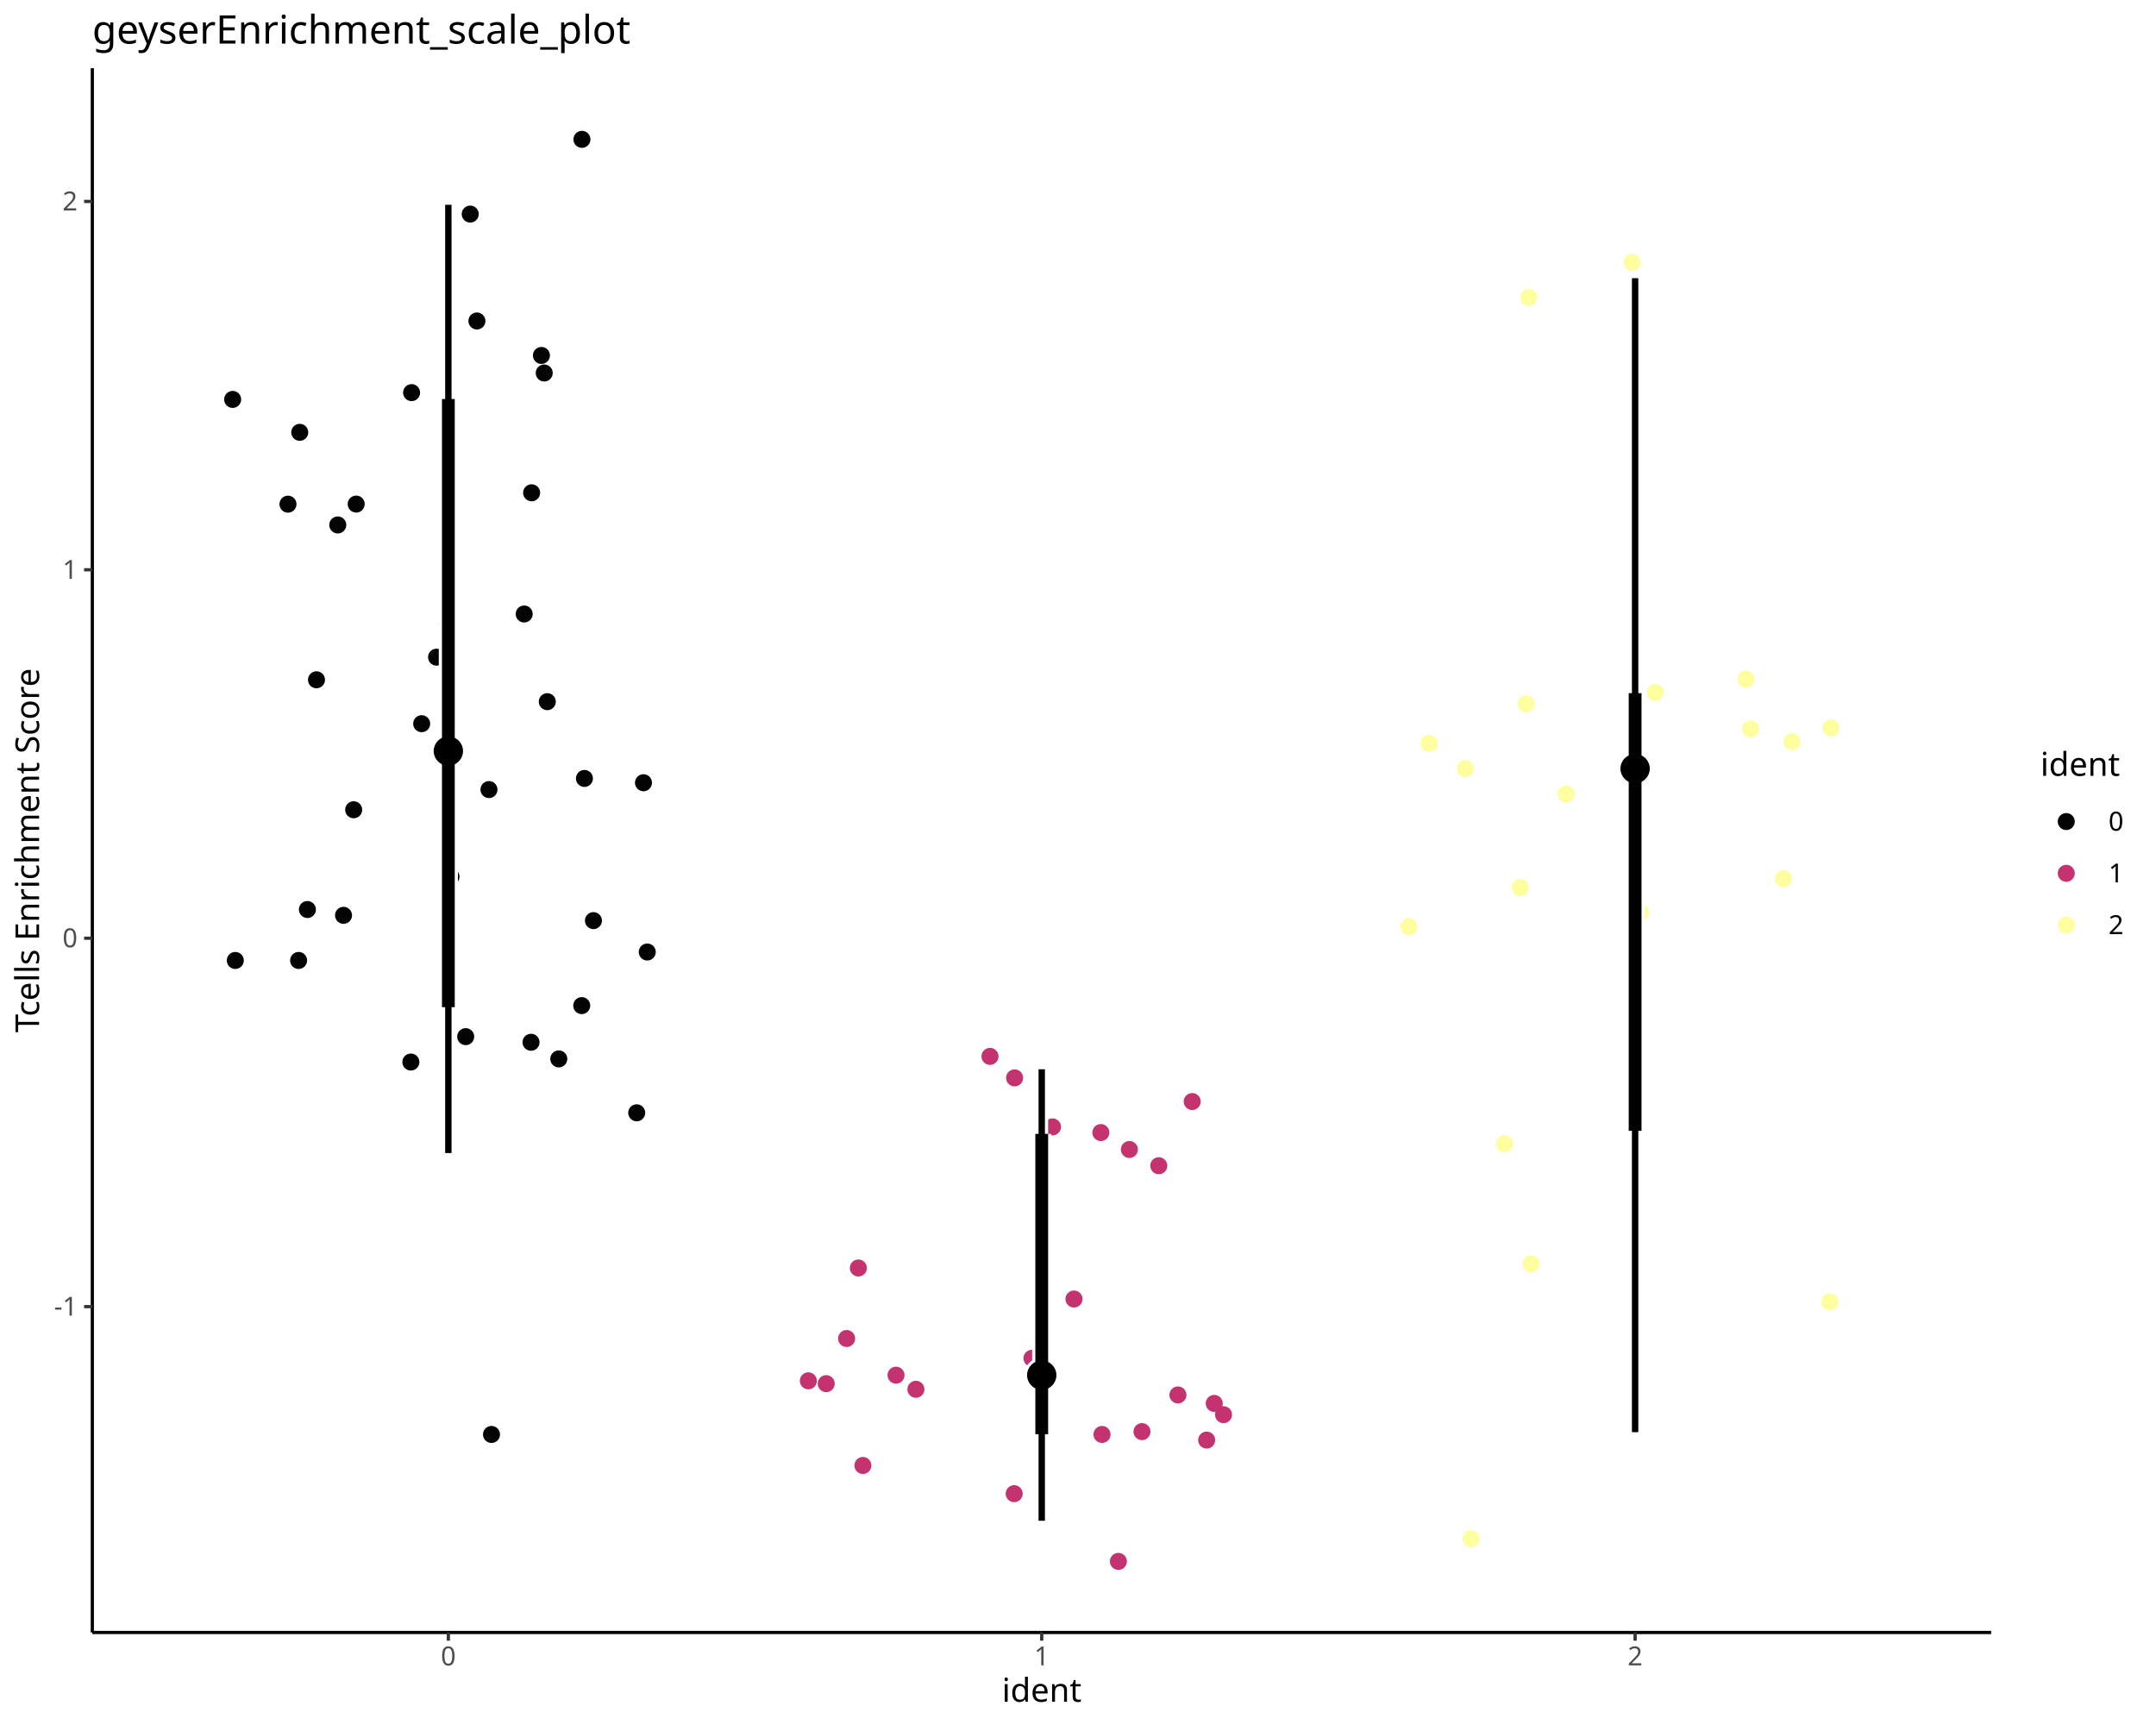
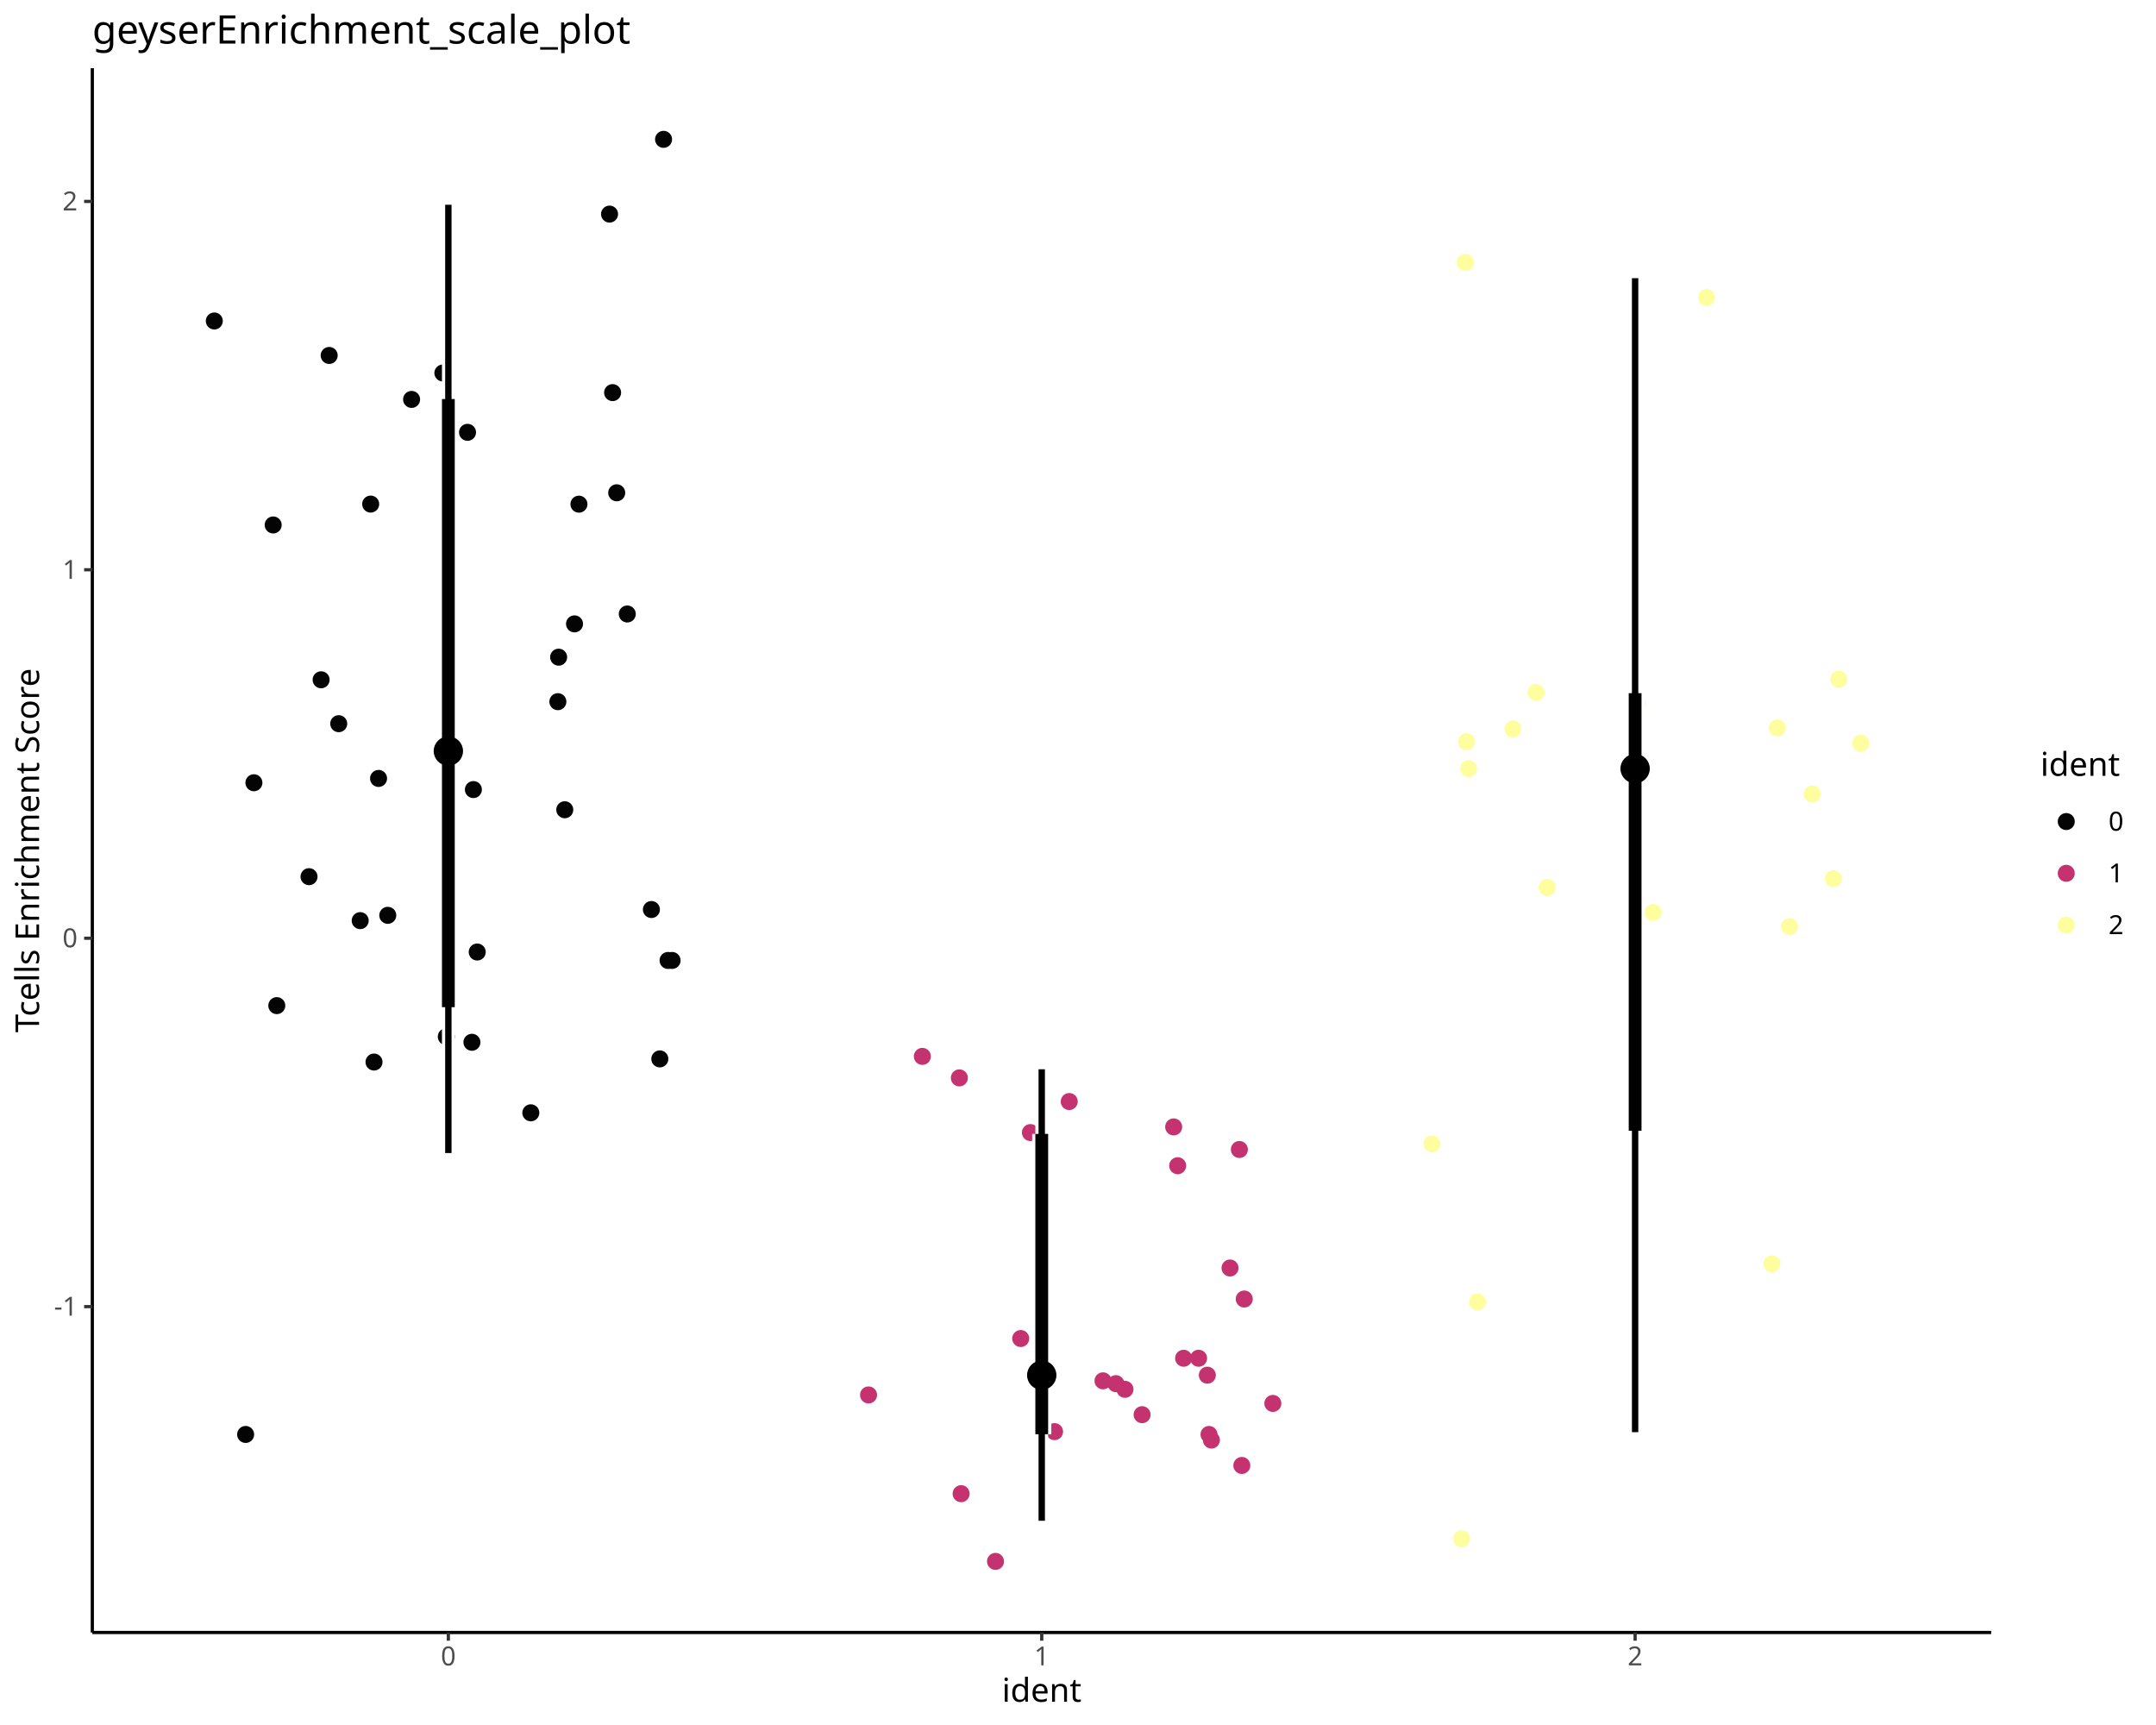
<svg xmlns="http://www.w3.org/2000/svg" class="svglite" data-engine-version="2.0" width="720.00pt" height="576.00pt" viewBox="0 0 720.00 576.00">
  <defs>
    <style type="text/css">
    .svglite line, .svglite polyline, .svglite polygon, .svglite path, .svglite rect, .svglite circle {
      fill: none;
      stroke: #000000;
      stroke-linecap: round;
      stroke-linejoin: round;
      stroke-miterlimit: 10.00;
    }
  </style>
  </defs>
  <rect width="100%" height="100%" style="stroke: none; fill: #FFFFFF;" />
  <defs>
    <clipPath id="cpMC4wMHw3MjAuMDB8MC4wMHw1NzYuMDA=">
      <rect x="0.00" y="0.00" width="720.00" height="576.00" />
    </clipPath>
  </defs>
  <g clip-path="url(#cpMC4wMHw3MjAuMDB8MC4wMHw1NzYuMDA=)">
    <rect x="-0" y="0.00" width="720.00" height="576.00" style="stroke-width: 1.07; stroke: #FFFFFF; fill: #FFFFFF;" />
  </g>
  <defs>
    <clipPath id="cpMzAuODN8NjY0Ljk1fDIyLjc4fDU0NS4xMQ==">
      <rect x="30.83" y="22.78" width="634.12" height="522.33" />
    </clipPath>
  </defs>
  <g clip-path="url(#cpMzAuODN8NjY0Ljk1fDIyLjc4fDU0NS4xMQ==)">
    <rect x="30.83" y="22.78" width="634.12" height="522.33" style="stroke-width: 1.07; stroke: none; fill: #FFFFFF;" />
-     <circle cx="112.80" cy="175.29" r="2.49" style="stroke-width: 0.71; stroke: #040404; fill: #040404;" />
-     <circle cx="157.03" cy="71.49" r="2.49" style="stroke-width: 0.71; stroke: #040404; fill: #040404;" />
-     <circle cx="77.70" cy="133.37" r="2.49" style="stroke-width: 0.71; stroke: #040404; fill: #040404;" />
-     <circle cx="180.81" cy="118.69" r="2.49" style="stroke-width: 0.71; stroke: #040404; fill: #040404;" />
-     <circle cx="181.74" cy="124.55" r="2.49" style="stroke-width: 0.71; stroke: #040404; fill: #040404;" />
-     <circle cx="100.10" cy="144.36" r="2.49" style="stroke-width: 0.71; stroke: #040404; fill: #040404;" />
-     <circle cx="177.54" cy="164.55" r="2.49" style="stroke-width: 0.71; stroke: #040404; fill: #040404;" />
-     <circle cx="96.17" cy="168.35" r="2.49" style="stroke-width: 0.71; stroke: #040404; fill: #040404;" />
-     <circle cx="159.27" cy="107.18" r="2.49" style="stroke-width: 0.71; stroke: #040404; fill: #040404;" />
-     <circle cx="140.82" cy="241.65" r="2.49" style="stroke-width: 0.71; stroke: #040404; fill: #040404;" />
-     <circle cx="489.34" cy="256.65" r="2.49" style="stroke-width: 0.71; stroke: #FFFE9E; fill: #FFFE9E;" />
-     <circle cx="507.67" cy="296.35" r="2.49" style="stroke-width: 0.71; stroke: #FFFE9E; fill: #FFFE9E;" />
-     <circle cx="595.59" cy="293.39" r="2.49" style="stroke-width: 0.71; stroke: #FFFE9E; fill: #FFFE9E;" />
-     <circle cx="477.25" cy="248.18" r="2.49" style="stroke-width: 0.71; stroke: #FFFE9E; fill: #FFFE9E;" />
-     <circle cx="470.51" cy="309.41" r="2.49" style="stroke-width: 0.71; stroke: #FFFE9E; fill: #FFFE9E;" />
-     <circle cx="547.83" cy="304.70" r="2.49" style="stroke-width: 0.71; stroke: #FFFE9E; fill: #FFFE9E;" />
-     <circle cx="523.01" cy="265.13" r="2.49" style="stroke-width: 0.71; stroke: #FFFE9E; fill: #FFFE9E;" />
-     <circle cx="598.46" cy="247.65" r="2.49" style="stroke-width: 0.71; stroke: #FFFE9E; fill: #FFFE9E;" />
-     <circle cx="584.63" cy="243.39" r="2.49" style="stroke-width: 0.71; stroke: #FFFE9E; fill: #FFFE9E;" />
-     <circle cx="611.44" cy="243.04" r="2.49" style="stroke-width: 0.71; stroke: #FFFE9E; fill: #FFFE9E;" />
-     <circle cx="338.83" cy="359.92" r="2.49" style="stroke-width: 0.71; stroke: #C53270; fill: #C53270;" />
-     <circle cx="405.50" cy="468.62" r="2.49" style="stroke-width: 0.71; stroke: #C53270; fill: #C53270;" />
-     <circle cx="351.48" cy="376.29" r="2.49" style="stroke-width: 0.71; stroke: #C53270; fill: #C53270;" />
-     <circle cx="367.63" cy="378.18" r="2.49" style="stroke-width: 0.71; stroke: #C53270; fill: #C53270;" />
-     <circle cx="386.98" cy="389.25" r="2.49" style="stroke-width: 0.71; stroke: #C53270; fill: #C53270;" />
-     <circle cx="398.14" cy="367.82" r="2.49" style="stroke-width: 0.71; stroke: #C53270; fill: #C53270;" />
-     <circle cx="286.65" cy="423.40" r="2.49" style="stroke-width: 0.71; stroke: #C53270; fill: #C53270;" />
-     <circle cx="377.16" cy="383.83" r="2.49" style="stroke-width: 0.71; stroke: #C53270; fill: #C53270;" />
-     <circle cx="368.02" cy="478.98" r="2.49" style="stroke-width: 0.71; stroke: #C53270; fill: #C53270;" />
-     <circle cx="381.37" cy="478.04" r="2.49" style="stroke-width: 0.71; stroke: #C53270; fill: #C53270;" />
-     <circle cx="102.66" cy="303.70" r="2.49" style="stroke-width: 0.71; stroke: #040404; fill: #040404;" />
-     <circle cx="583.07" cy="226.78" r="2.49" style="stroke-width: 0.71; stroke: #FFFE9E; fill: #FFFE9E;" />
-     <circle cx="105.69" cy="226.99" r="2.49" style="stroke-width: 0.71; stroke: #040404; fill: #040404;" />
-     <circle cx="195.17" cy="259.93" r="2.49" style="stroke-width: 0.71; stroke: #040404; fill: #040404;" />
-     <circle cx="150.61" cy="292.73" r="2.49" style="stroke-width: 0.71; stroke: #040404; fill: #040404;" />
-     <circle cx="118.11" cy="270.39" r="2.49" style="stroke-width: 0.71; stroke: #040404; fill: #040404;" />
-     <circle cx="163.29" cy="263.65" r="2.49" style="stroke-width: 0.71; stroke: #040404; fill: #040404;" />
-     <circle cx="198.18" cy="307.41" r="2.49" style="stroke-width: 0.71; stroke: #040404; fill: #040404;" />
-     <circle cx="118.95" cy="168.32" r="2.49" style="stroke-width: 0.71; stroke: #040404; fill: #040404;" />
-     <circle cx="186.61" cy="353.58" r="2.49" style="stroke-width: 0.71; stroke: #040404; fill: #040404;" />
-     <circle cx="182.77" cy="234.30" r="2.49" style="stroke-width: 0.71; stroke: #040404; fill: #040404;" />
-     <circle cx="509.66" cy="235.04" r="2.49" style="stroke-width: 0.71; stroke: #FFFE9E; fill: #FFFE9E;" />
-     <circle cx="194.34" cy="46.53" r="2.49" style="stroke-width: 0.71; stroke: #040404; fill: #040404;" />
-     <circle cx="114.72" cy="305.64" r="2.49" style="stroke-width: 0.71; stroke: #040404; fill: #040404;" />
-     <circle cx="545.04" cy="87.62" r="2.49" style="stroke-width: 0.71; stroke: #FFFE9E; fill: #FFFE9E;" />
-     <circle cx="510.54" cy="99.32" r="2.49" style="stroke-width: 0.71; stroke: #FFFE9E; fill: #FFFE9E;" />
-     <circle cx="175.05" cy="205.02" r="2.49" style="stroke-width: 0.71; stroke: #040404; fill: #040404;" />
-     <circle cx="145.79" cy="219.44" r="2.49" style="stroke-width: 0.71; stroke: #040404; fill: #040404;" />
-     <circle cx="149.39" cy="208.32" r="2.49" style="stroke-width: 0.71; stroke: #040404; fill: #040404;" />
-     <circle cx="137.45" cy="131.10" r="2.49" style="stroke-width: 0.71; stroke: #040404; fill: #040404;" />
-     <circle cx="299.23" cy="459.19" r="2.49" style="stroke-width: 0.71; stroke: #C53270; fill: #C53270;" />
-     <circle cx="288.17" cy="489.34" r="2.49" style="stroke-width: 0.71; stroke: #C53270; fill: #C53270;" />
-     <circle cx="502.44" cy="381.95" r="2.49" style="stroke-width: 0.71; stroke: #FFFE9E; fill: #FFFE9E;" />
-     <circle cx="330.61" cy="352.74" r="2.49" style="stroke-width: 0.71; stroke: #C53270; fill: #C53270;" />
-     <circle cx="275.92" cy="462.02" r="2.49" style="stroke-width: 0.71; stroke: #C53270; fill: #C53270;" />
-     <circle cx="269.95" cy="461.08" r="2.49" style="stroke-width: 0.71; stroke: #C53270; fill: #C53270;" />
-     <circle cx="402.97" cy="480.86" r="2.49" style="stroke-width: 0.71; stroke: #C53270; fill: #C53270;" />
-     <circle cx="305.87" cy="463.91" r="2.49" style="stroke-width: 0.71; stroke: #C53270; fill: #C53270;" />
-     <circle cx="282.73" cy="446.95" r="2.49" style="stroke-width: 0.71; stroke: #C53270; fill: #C53270;" />
-     <circle cx="164.14" cy="478.98" r="2.49" style="stroke-width: 0.71; stroke: #040404; fill: #040404;" />
-     <circle cx="511.30" cy="422.01" r="2.49" style="stroke-width: 0.71; stroke: #FFFE9E; fill: #FFFE9E;" />
-     <circle cx="358.66" cy="433.76" r="2.49" style="stroke-width: 0.71; stroke: #C53270; fill: #C53270;" />
-     <circle cx="611.03" cy="434.70" r="2.49" style="stroke-width: 0.71; stroke: #FFFE9E; fill: #FFFE9E;" />
-     <circle cx="393.37" cy="465.79" r="2.49" style="stroke-width: 0.71; stroke: #C53270; fill: #C53270;" />
-     <circle cx="491.27" cy="513.83" r="2.49" style="stroke-width: 0.71; stroke: #FFFE9E; fill: #FFFE9E;" />
-     <circle cx="373.49" cy="521.37" r="2.49" style="stroke-width: 0.71; stroke: #C53270; fill: #C53270;" />
-     <circle cx="338.69" cy="498.76" r="2.49" style="stroke-width: 0.71; stroke: #C53270; fill: #C53270;" />
-     <circle cx="344.63" cy="453.54" r="2.49" style="stroke-width: 0.71; stroke: #C53270; fill: #C53270;" />
-     <circle cx="345.85" cy="453.54" r="2.49" style="stroke-width: 0.71; stroke: #C53270; fill: #C53270;" />
-     <circle cx="552.77" cy="231.22" r="2.49" style="stroke-width: 0.71; stroke: #FFFE9E; fill: #FFFE9E;" />
-     <circle cx="177.34" cy="348.03" r="2.49" style="stroke-width: 0.71; stroke: #040404; fill: #040404;" />
-     <circle cx="78.58" cy="320.71" r="2.49" style="stroke-width: 0.71; stroke: #040404; fill: #040404;" />
-     <circle cx="155.52" cy="346.15" r="2.49" style="stroke-width: 0.71; stroke: #040404; fill: #040404;" />
-     <circle cx="194.27" cy="335.79" r="2.49" style="stroke-width: 0.71; stroke: #040404; fill: #040404;" />
-     <circle cx="137.21" cy="354.63" r="2.49" style="stroke-width: 0.71; stroke: #040404; fill: #040404;" />
-     <circle cx="212.63" cy="371.58" r="2.49" style="stroke-width: 0.71; stroke: #040404; fill: #040404;" />
-     <circle cx="99.72" cy="320.71" r="2.49" style="stroke-width: 0.71; stroke: #040404; fill: #040404;" />
-     <circle cx="216.15" cy="317.89" r="2.49" style="stroke-width: 0.71; stroke: #040404; fill: #040404;" />
-     <circle cx="214.89" cy="261.37" r="2.49" style="stroke-width: 0.71; stroke: #040404; fill: #040404;" />
-     <circle cx="408.60" cy="472.38" r="2.49" style="stroke-width: 0.71; stroke: #C53270; fill: #C53270;" />
+     <circle cx="91.23" cy="175.29" r="2.49" style="stroke-width: 0.71; stroke: #040404; fill: #040404;" />
+     <circle cx="203.56" cy="71.49" r="2.49" style="stroke-width: 0.71; stroke: #040404; fill: #040404;" />
+     <circle cx="137.45" cy="133.37" r="2.49" style="stroke-width: 0.71; stroke: #040404; fill: #040404;" />
+     <circle cx="109.93" cy="118.69" r="2.49" style="stroke-width: 0.71; stroke: #040404; fill: #040404;" />
+     <circle cx="147.90" cy="124.55" r="2.49" style="stroke-width: 0.71; stroke: #040404; fill: #040404;" />
+     <circle cx="156.13" cy="144.36" r="2.49" style="stroke-width: 0.71; stroke: #040404; fill: #040404;" />
+     <circle cx="205.95" cy="164.55" r="2.49" style="stroke-width: 0.71; stroke: #040404; fill: #040404;" />
+     <circle cx="193.34" cy="168.35" r="2.49" style="stroke-width: 0.71; stroke: #040404; fill: #040404;" />
+     <circle cx="71.57" cy="107.18" r="2.49" style="stroke-width: 0.71; stroke: #040404; fill: #040404;" />
+     <circle cx="113.12" cy="241.65" r="2.49" style="stroke-width: 0.71; stroke: #040404; fill: #040404;" />
+     <circle cx="490.43" cy="256.65" r="2.49" style="stroke-width: 0.71; stroke: #FFFE9E; fill: #FFFE9E;" />
+     <circle cx="516.68" cy="296.35" r="2.49" style="stroke-width: 0.71; stroke: #FFFE9E; fill: #FFFE9E;" />
+     <circle cx="612.26" cy="293.39" r="2.49" style="stroke-width: 0.71; stroke: #FFFE9E; fill: #FFFE9E;" />
+     <circle cx="621.40" cy="248.18" r="2.49" style="stroke-width: 0.71; stroke: #FFFE9E; fill: #FFFE9E;" />
+     <circle cx="597.60" cy="309.41" r="2.49" style="stroke-width: 0.71; stroke: #FFFE9E; fill: #FFFE9E;" />
+     <circle cx="552.06" cy="304.70" r="2.49" style="stroke-width: 0.71; stroke: #FFFE9E; fill: #FFFE9E;" />
+     <circle cx="605.20" cy="265.13" r="2.49" style="stroke-width: 0.71; stroke: #FFFE9E; fill: #FFFE9E;" />
+     <circle cx="489.76" cy="247.65" r="2.49" style="stroke-width: 0.71; stroke: #FFFE9E; fill: #FFFE9E;" />
+     <circle cx="505.21" cy="243.39" r="2.49" style="stroke-width: 0.71; stroke: #FFFE9E; fill: #FFFE9E;" />
+     <circle cx="593.53" cy="243.04" r="2.49" style="stroke-width: 0.71; stroke: #FFFE9E; fill: #FFFE9E;" />
+     <circle cx="320.38" cy="359.92" r="2.49" style="stroke-width: 0.71; stroke: #C53270; fill: #C53270;" />
+     <circle cx="425.07" cy="468.62" r="2.49" style="stroke-width: 0.71; stroke: #C53270; fill: #C53270;" />
+     <circle cx="391.95" cy="376.29" r="2.49" style="stroke-width: 0.71; stroke: #C53270; fill: #C53270;" />
+     <circle cx="344.11" cy="378.18" r="2.49" style="stroke-width: 0.71; stroke: #C53270; fill: #C53270;" />
+     <circle cx="393.29" cy="389.25" r="2.49" style="stroke-width: 0.71; stroke: #C53270; fill: #C53270;" />
+     <circle cx="357.07" cy="367.82" r="2.49" style="stroke-width: 0.71; stroke: #C53270; fill: #C53270;" />
+     <circle cx="410.77" cy="423.40" r="2.49" style="stroke-width: 0.71; stroke: #C53270; fill: #C53270;" />
+     <circle cx="413.89" cy="383.83" r="2.49" style="stroke-width: 0.71; stroke: #C53270; fill: #C53270;" />
+     <circle cx="403.75" cy="478.98" r="2.49" style="stroke-width: 0.71; stroke: #C53270; fill: #C53270;" />
+     <circle cx="352.17" cy="478.04" r="2.49" style="stroke-width: 0.71; stroke: #C53270; fill: #C53270;" />
+     <circle cx="217.54" cy="303.70" r="2.49" style="stroke-width: 0.71; stroke: #040404; fill: #040404;" />
+     <circle cx="614.08" cy="226.78" r="2.49" style="stroke-width: 0.71; stroke: #FFFE9E; fill: #FFFE9E;" />
+     <circle cx="107.24" cy="226.99" r="2.49" style="stroke-width: 0.71; stroke: #040404; fill: #040404;" />
+     <circle cx="126.42" cy="259.93" r="2.49" style="stroke-width: 0.71; stroke: #040404; fill: #040404;" />
+     <circle cx="103.20" cy="292.73" r="2.49" style="stroke-width: 0.71; stroke: #040404; fill: #040404;" />
+     <circle cx="188.61" cy="270.39" r="2.49" style="stroke-width: 0.71; stroke: #040404; fill: #040404;" />
+     <circle cx="158.09" cy="263.65" r="2.49" style="stroke-width: 0.71; stroke: #040404; fill: #040404;" />
+     <circle cx="120.29" cy="307.41" r="2.49" style="stroke-width: 0.71; stroke: #040404; fill: #040404;" />
+     <circle cx="123.79" cy="168.32" r="2.49" style="stroke-width: 0.71; stroke: #040404; fill: #040404;" />
+     <circle cx="220.35" cy="353.58" r="2.49" style="stroke-width: 0.71; stroke: #040404; fill: #040404;" />
+     <circle cx="186.30" cy="234.30" r="2.49" style="stroke-width: 0.71; stroke: #040404; fill: #040404;" />
+     <circle cx="546.78" cy="235.04" r="2.49" style="stroke-width: 0.71; stroke: #FFFE9E; fill: #FFFE9E;" />
+     <circle cx="221.60" cy="46.53" r="2.49" style="stroke-width: 0.71; stroke: #040404; fill: #040404;" />
+     <circle cx="129.50" cy="305.64" r="2.49" style="stroke-width: 0.71; stroke: #040404; fill: #040404;" />
+     <circle cx="489.36" cy="87.62" r="2.49" style="stroke-width: 0.71; stroke: #FFFE9E; fill: #FFFE9E;" />
+     <circle cx="569.89" cy="99.32" r="2.49" style="stroke-width: 0.71; stroke: #FFFE9E; fill: #FFFE9E;" />
+     <circle cx="209.48" cy="205.02" r="2.49" style="stroke-width: 0.71; stroke: #040404; fill: #040404;" />
+     <circle cx="186.56" cy="219.44" r="2.49" style="stroke-width: 0.71; stroke: #040404; fill: #040404;" />
+     <circle cx="191.86" cy="208.32" r="2.49" style="stroke-width: 0.71; stroke: #040404; fill: #040404;" />
+     <circle cx="204.58" cy="131.10" r="2.49" style="stroke-width: 0.71; stroke: #040404; fill: #040404;" />
+     <circle cx="403.19" cy="459.19" r="2.49" style="stroke-width: 0.71; stroke: #C53270; fill: #C53270;" />
+     <circle cx="414.71" cy="489.34" r="2.49" style="stroke-width: 0.71; stroke: #C53270; fill: #C53270;" />
+     <circle cx="478.18" cy="381.95" r="2.49" style="stroke-width: 0.71; stroke: #FFFE9E; fill: #FFFE9E;" />
+     <circle cx="308.02" cy="352.74" r="2.49" style="stroke-width: 0.71; stroke: #C53270; fill: #C53270;" />
+     <circle cx="372.66" cy="462.02" r="2.49" style="stroke-width: 0.71; stroke: #C53270; fill: #C53270;" />
+     <circle cx="368.35" cy="461.08" r="2.49" style="stroke-width: 0.71; stroke: #C53270; fill: #C53270;" />
+     <circle cx="404.55" cy="480.86" r="2.49" style="stroke-width: 0.71; stroke: #C53270; fill: #C53270;" />
+     <circle cx="375.69" cy="463.91" r="2.49" style="stroke-width: 0.71; stroke: #C53270; fill: #C53270;" />
+     <circle cx="340.87" cy="446.95" r="2.49" style="stroke-width: 0.71; stroke: #C53270; fill: #C53270;" />
+     <circle cx="82.03" cy="478.98" r="2.49" style="stroke-width: 0.71; stroke: #040404; fill: #040404;" />
+     <circle cx="591.70" cy="422.01" r="2.49" style="stroke-width: 0.71; stroke: #FFFE9E; fill: #FFFE9E;" />
+     <circle cx="415.52" cy="433.76" r="2.49" style="stroke-width: 0.71; stroke: #C53270; fill: #C53270;" />
+     <circle cx="493.43" cy="434.70" r="2.49" style="stroke-width: 0.71; stroke: #FFFE9E; fill: #FFFE9E;" />
+     <circle cx="290.05" cy="465.79" r="2.49" style="stroke-width: 0.71; stroke: #C53270; fill: #C53270;" />
+     <circle cx="488.08" cy="513.83" r="2.49" style="stroke-width: 0.71; stroke: #FFFE9E; fill: #FFFE9E;" />
+     <circle cx="332.45" cy="521.37" r="2.49" style="stroke-width: 0.71; stroke: #C53270; fill: #C53270;" />
+     <circle cx="320.97" cy="498.76" r="2.49" style="stroke-width: 0.71; stroke: #C53270; fill: #C53270;" />
+     <circle cx="400.27" cy="453.54" r="2.49" style="stroke-width: 0.71; stroke: #C53270; fill: #C53270;" />
+     <circle cx="395.27" cy="453.54" r="2.49" style="stroke-width: 0.71; stroke: #C53270; fill: #C53270;" />
+     <circle cx="512.97" cy="231.22" r="2.49" style="stroke-width: 0.71; stroke: #FFFE9E; fill: #FFFE9E;" />
+     <circle cx="157.60" cy="348.03" r="2.49" style="stroke-width: 0.71; stroke: #040404; fill: #040404;" />
+     <circle cx="224.44" cy="320.71" r="2.49" style="stroke-width: 0.71; stroke: #040404; fill: #040404;" />
+     <circle cx="149.04" cy="346.15" r="2.49" style="stroke-width: 0.71; stroke: #040404; fill: #040404;" />
+     <circle cx="92.44" cy="335.79" r="2.49" style="stroke-width: 0.71; stroke: #040404; fill: #040404;" />
+     <circle cx="124.90" cy="354.63" r="2.49" style="stroke-width: 0.71; stroke: #040404; fill: #040404;" />
+     <circle cx="177.27" cy="371.58" r="2.49" style="stroke-width: 0.71; stroke: #040404; fill: #040404;" />
+     <circle cx="223.10" cy="320.71" r="2.49" style="stroke-width: 0.71; stroke: #040404; fill: #040404;" />
+     <circle cx="159.37" cy="317.89" r="2.49" style="stroke-width: 0.71; stroke: #040404; fill: #040404;" />
+     <circle cx="84.79" cy="261.37" r="2.49" style="stroke-width: 0.71; stroke: #040404; fill: #040404;" />
+     <circle cx="381.41" cy="472.38" r="2.49" style="stroke-width: 0.71; stroke: #C53270; fill: #C53270;" />
    <line x1="546.05" y1="478.22" x2="546.05" y2="92.89" style="stroke-width: 4.27; stroke: #FFFFFF; stroke-linecap: butt;" />
    <line x1="149.73" y1="385.01" x2="149.73" y2="68.37" style="stroke-width: 4.27; stroke: #FFFFFF; stroke-linecap: butt;" />
    <line x1="149.73" y1="336.30" x2="149.73" y2="133.25" style="stroke-width: 6.40; stroke: #FFFFFF; stroke-linecap: butt;" />
    <line x1="347.89" y1="507.80" x2="347.89" y2="357.05" style="stroke-width: 4.27; stroke: #FFFFFF; stroke-linecap: butt;" />
    <line x1="546.05" y1="377.59" x2="546.05" y2="231.45" style="stroke-width: 6.40; stroke: #FFFFFF; stroke-linecap: butt;" />
    <line x1="347.89" y1="478.90" x2="347.89" y2="378.63" style="stroke-width: 6.40; stroke: #FFFFFF; stroke-linecap: butt;" />
    <circle cx="546.05" cy="256.65" r="3.73" style="stroke-width: 1.06; stroke: #FFFFFF; fill: #FFFFFF;" />
    <circle cx="149.73" cy="250.79" r="3.73" style="stroke-width: 1.06; stroke: #FFFFFF; fill: #FFFFFF;" />
    <circle cx="149.73" cy="250.79" r="5.33" style="stroke-width: 1.06; stroke: #FFFFFF; fill: #FFFFFF;" />
    <circle cx="347.89" cy="459.19" r="3.73" style="stroke-width: 1.06; stroke: #FFFFFF; fill: #FFFFFF;" />
    <circle cx="546.05" cy="256.65" r="5.33" style="stroke-width: 1.06; stroke: #FFFFFF; fill: #FFFFFF;" />
    <circle cx="347.89" cy="459.19" r="5.33" style="stroke-width: 1.06; stroke: #FFFFFF; fill: #FFFFFF;" />
    <line x1="546.05" y1="478.22" x2="546.05" y2="92.89" style="stroke-width: 2.13; stroke-linecap: butt;" />
    <line x1="149.73" y1="385.01" x2="149.73" y2="68.37" style="stroke-width: 2.13; stroke-linecap: butt;" />
    <line x1="149.73" y1="336.30" x2="149.73" y2="133.25" style="stroke-width: 4.27; stroke-linecap: butt;" />
    <line x1="347.89" y1="507.80" x2="347.89" y2="357.05" style="stroke-width: 2.13; stroke-linecap: butt;" />
    <line x1="546.05" y1="377.59" x2="546.05" y2="231.45" style="stroke-width: 4.27; stroke-linecap: butt;" />
    <line x1="347.89" y1="478.90" x2="347.89" y2="378.63" style="stroke-width: 4.27; stroke-linecap: butt;" />
    <circle cx="546.05" cy="256.65" r="2.45" style="stroke-width: 1.06; fill: #000000;" />
    <circle cx="149.73" cy="250.79" r="2.45" style="stroke-width: 1.06; fill: #000000;" />
    <circle cx="149.73" cy="250.79" r="4.37" style="stroke-width: 1.06; fill: #000000;" />
    <circle cx="347.89" cy="459.19" r="2.45" style="stroke-width: 1.06; fill: #000000;" />
    <circle cx="546.05" cy="256.65" r="4.37" style="stroke-width: 1.06; fill: #000000;" />
    <circle cx="347.89" cy="459.19" r="4.37" style="stroke-width: 1.06; fill: #000000;" />
  </g>
  <g clip-path="url(#cpMC4wMHw3MjAuMDB8MC4wMHw1NzYuMDA=)">
    <polyline points="30.83,545.11 30.83,22.78 " style="stroke-width: 1.07; stroke-linecap: butt;" />
    <text x="25.90" y="439.32" text-anchor="end" style="font-size: 8.80px; fill: #4D4D4D; font-family: sans;" textLength="7.82px" lengthAdjust="spacingAndGlyphs">-1</text>
    <text x="25.90" y="316.31" text-anchor="end" style="font-size: 8.80px; fill: #4D4D4D; font-family: sans;" textLength="4.89px" lengthAdjust="spacingAndGlyphs">0</text>
    <text x="25.90" y="193.29" text-anchor="end" style="font-size: 8.80px; fill: #4D4D4D; font-family: sans;" textLength="4.89px" lengthAdjust="spacingAndGlyphs">1</text>
    <text x="25.90" y="70.27" text-anchor="end" style="font-size: 8.80px; fill: #4D4D4D; font-family: sans;" textLength="4.89px" lengthAdjust="spacingAndGlyphs">2</text>
    <polyline points="28.09,436.30 30.83,436.30 " style="stroke-width: 1.07; stroke: #333333; stroke-linecap: butt;" />
    <polyline points="28.09,313.28 30.83,313.28 " style="stroke-width: 1.07; stroke: #333333; stroke-linecap: butt;" />
    <polyline points="28.09,190.26 30.83,190.26 " style="stroke-width: 1.07; stroke: #333333; stroke-linecap: butt;" />
    <polyline points="28.09,67.25 30.83,67.25 " style="stroke-width: 1.07; stroke: #333333; stroke-linecap: butt;" />
    <polyline points="30.83,545.11 664.95,545.11 " style="stroke-width: 1.07; stroke-linecap: butt;" />
    <polyline points="149.73,547.85 149.73,545.11 " style="stroke-width: 1.07; stroke: #333333; stroke-linecap: butt;" />
    <polyline points="347.89,547.85 347.89,545.11 " style="stroke-width: 1.07; stroke: #333333; stroke-linecap: butt;" />
    <polyline points="546.05,547.85 546.05,545.11 " style="stroke-width: 1.07; stroke: #333333; stroke-linecap: butt;" />
    <text x="149.73" y="556.10" text-anchor="middle" style="font-size: 8.80px; fill: #4D4D4D; font-family: sans;" textLength="4.89px" lengthAdjust="spacingAndGlyphs">0</text>
    <text x="347.89" y="556.10" text-anchor="middle" style="font-size: 8.80px; fill: #4D4D4D; font-family: sans;" textLength="4.89px" lengthAdjust="spacingAndGlyphs">1</text>
    <text x="546.05" y="556.10" text-anchor="middle" style="font-size: 8.80px; fill: #4D4D4D; font-family: sans;" textLength="4.89px" lengthAdjust="spacingAndGlyphs">2</text>
    <text x="347.89" y="568.24" text-anchor="middle" style="font-size: 11.00px; font-family: sans;" textLength="23.85px" lengthAdjust="spacingAndGlyphs">ident</text>
    <text transform="translate(13.05,283.95) rotate(-90)" text-anchor="middle" style="font-size: 11.00px; font-family: sans;" textLength="119.23px" lengthAdjust="spacingAndGlyphs">Tcells Enrichment Score</text>
    <rect x="675.91" y="244.88" width="38.61" height="78.13" style="stroke-width: 1.07; stroke: none; fill: #FFFFFF;" />
    <text x="681.39" y="259.07" style="font-size: 11.00px; font-family: sans;" textLength="23.85px" lengthAdjust="spacingAndGlyphs">ident</text>
    <circle cx="690.03" cy="274.33" r="2.49" style="stroke-width: 0.71; stroke: #040404; fill: #040404;" />
    <circle cx="690.03" cy="291.61" r="2.49" style="stroke-width: 0.71; stroke: #C53270; fill: #C53270;" />
    <circle cx="690.03" cy="308.89" r="2.49" style="stroke-width: 0.71; stroke: #FFFE9E; fill: #FFFE9E;" />
    <text x="704.15" y="277.36" style="font-size: 8.80px; font-family: sans;" textLength="4.89px" lengthAdjust="spacingAndGlyphs">0</text>
    <text x="704.15" y="294.64" style="font-size: 8.80px; font-family: sans;" textLength="4.89px" lengthAdjust="spacingAndGlyphs">1</text>
    <text x="704.15" y="311.92" style="font-size: 8.80px; font-family: sans;" textLength="4.89px" lengthAdjust="spacingAndGlyphs">2</text>
    <text x="30.83" y="14.56" style="font-size: 13.20px; font-family: sans;" textLength="173.19px" lengthAdjust="spacingAndGlyphs">geyserEnrichment_scale_plot</text>
  </g>
</svg>
